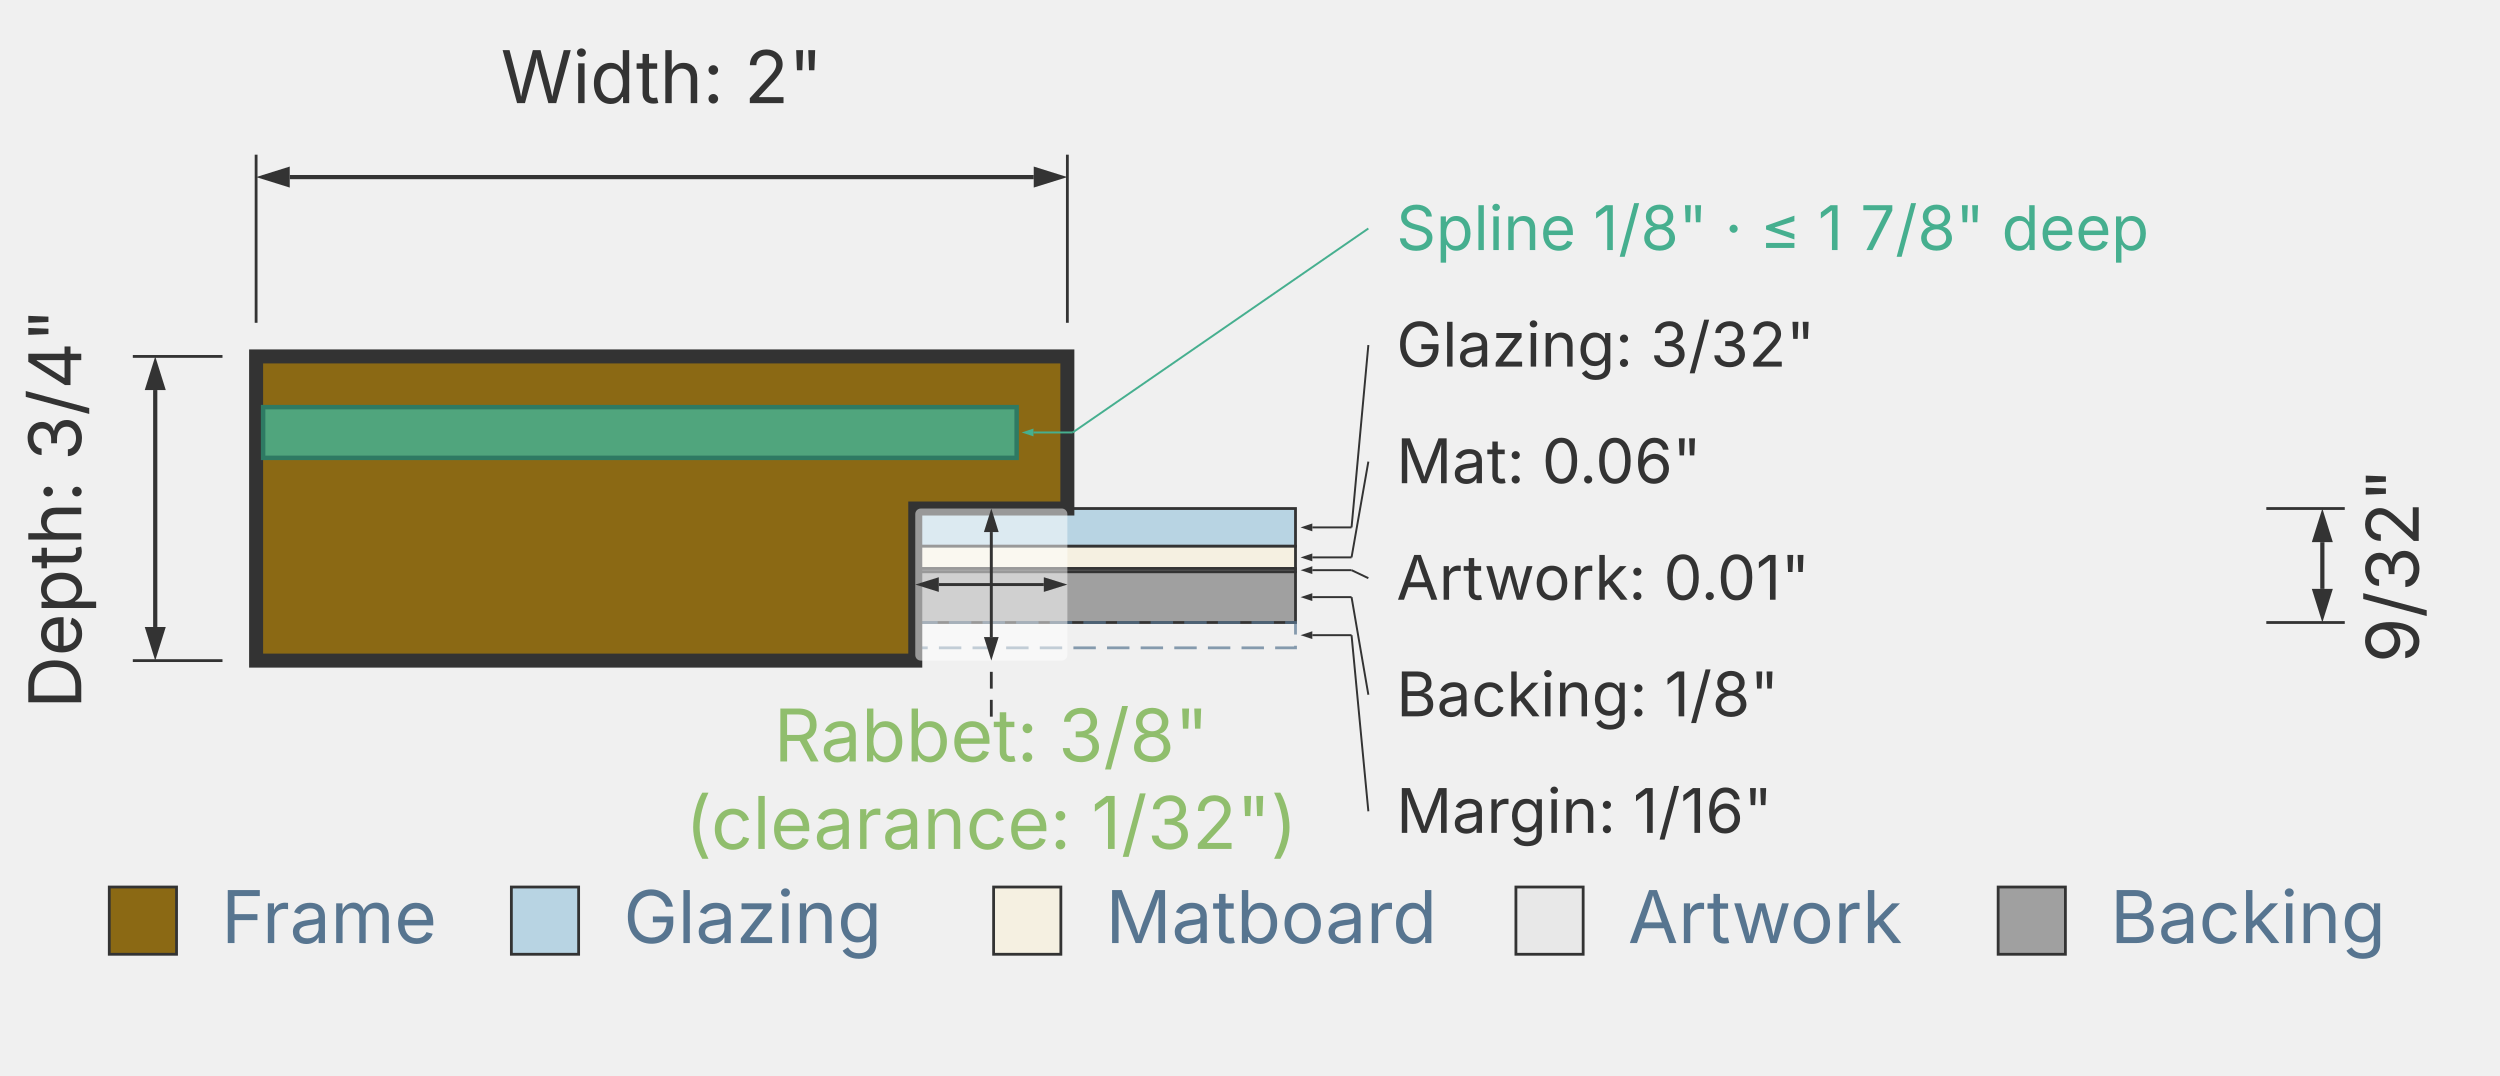
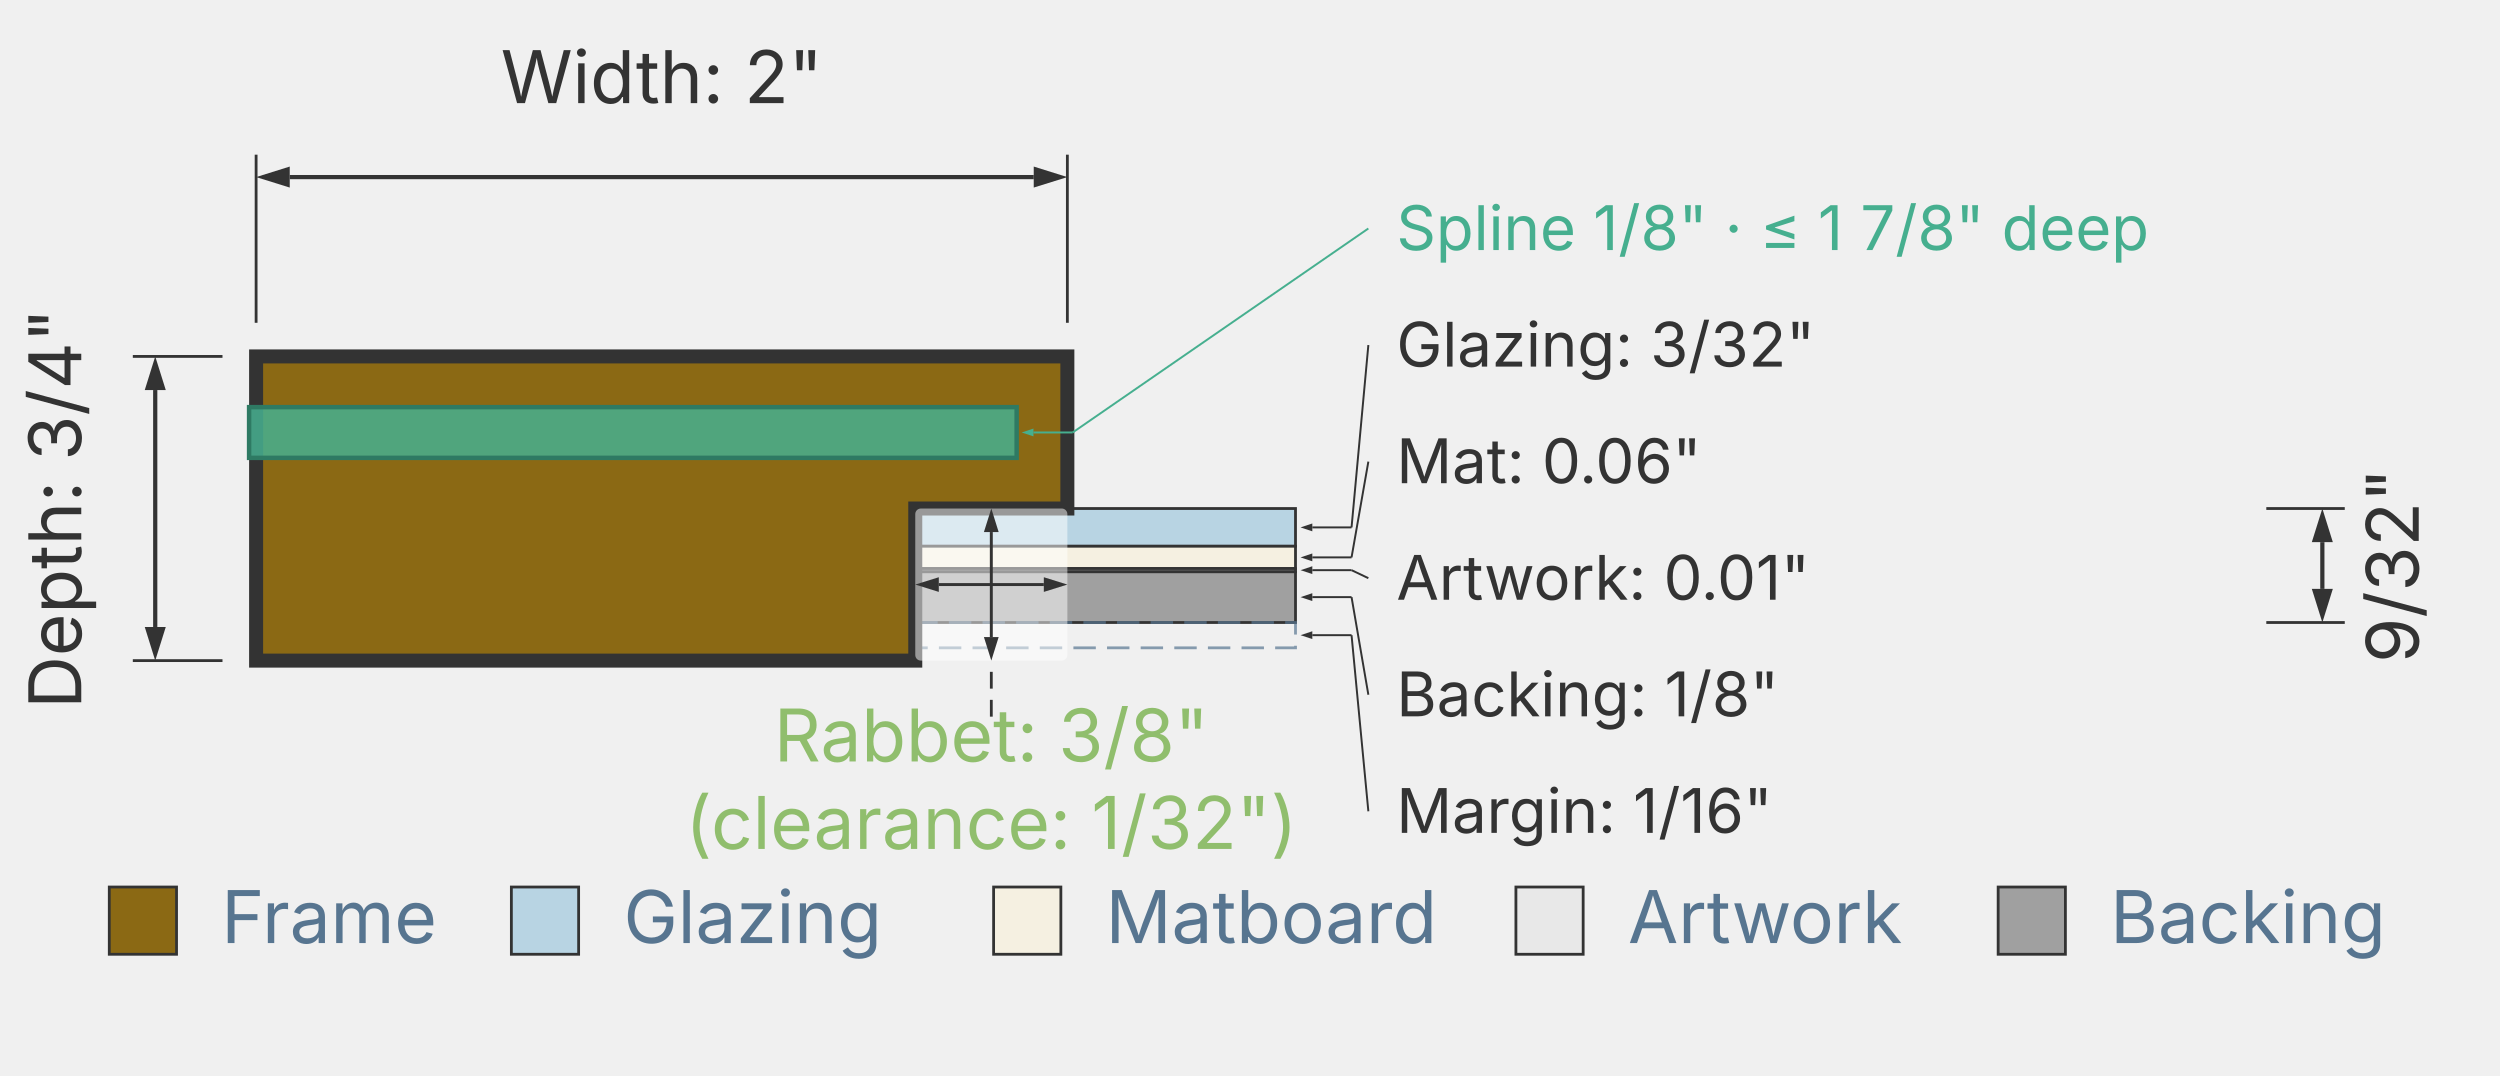
<svg xmlns="http://www.w3.org/2000/svg" viewBox="-28.05 196.06 446.10 191.88">
  <defs>
    <pattern id="hatch" patternUnits="userSpaceOnUse" width="4" height="4">
      <path d="M-1,1 l2,-2 M0,4 l4,-4 M3,5 l2,-2" stroke="#CCCCCC" stroke-width="0.5" />
    </pattern>
  </defs>
  <g id="section-content" transform="translate(-28.05, 0)">
    <g id="section-geometry">
      <rect x="163.32" y="286.80" width="67.85" height="6.73" stroke="#333333" stroke-width="0.5" fill="#B8D4E3" />
      <rect x="163.32" y="293.53" width="67.85" height="3.98" stroke="#333333" stroke-width="0.5" fill="#F5F0E1" />
      <rect x="163.32" y="297.51" width="67.85" height="0.58" stroke="#333333" stroke-width="0.5" fill="#E8E8E8" />
      <rect x="163.32" y="298.09" width="67.85" height="9.05" stroke="#333333" stroke-width="0.5" fill="#A0A0A0" />
      <rect x="163.32" y="307.14" width="67.85" height="4.52" stroke="#577590" stroke-width="0.5" stroke-dasharray="4,2" fill="none" opacity="0.7" />
      <polygon points="45.70,259.66 190.46,259.66 190.46,286.80 163.32,286.80 163.32,313.94 45.70,313.94" stroke="#333333" stroke-width="2.5" fill="#8B6914" />
      <g id="spline-slots">
-         <rect x="46.95" y="268.71" width="134.46" height="9.05" fill="#46af8f" fill-opacity="0.85" stroke="#2e7a63" stroke-width="0.8" />
+         <rect x="44.45" y="268.71" width="136.96" height="9.05" fill="#46af8f" fill-opacity="0.85" stroke="#2e7a63" stroke-width="0.8" />
      </g>
    </g>
    <g id="section-dimensions">
      <line x1="39.70" y1="259.66" x2="23.70" y2="259.66" stroke="#333333" stroke-width="0.5" />
      <line x1="39.70" y1="313.94" x2="23.70" y2="313.94" stroke="#333333" stroke-width="0.5" />
      <polygon points="27.70,259.66 25.83,265.66 29.58,265.66" fill="#333333" data-arrow="true" />
      <line x1="27.70" y1="265.66" x2="27.70" y2="307.94" stroke="#333333" stroke-width="0.75" />
      <polygon points="27.70,313.94 29.58,307.94 25.83,307.94" fill="#333333" data-arrow="true" />
      <text x="14.50" y="286.80" fill="#333333" font-family="Inter, system-ui, -apple-system, sans-serif" font-size="13px" text-anchor="middle" transform="rotate(-90 14.50 286.80)">Depth: 3/4"</text>
      <line x1="45.70" y1="253.66" x2="45.70" y2="223.66" stroke="#333333" stroke-width="0.5" />
      <line x1="190.46" y1="253.66" x2="190.46" y2="223.66" stroke="#333333" stroke-width="0.5" />
      <polygon points="45.70,227.66 51.70,229.53 51.70,225.78" fill="#333333" data-arrow="true" />
      <line x1="51.70" y1="227.66" x2="184.46" y2="227.66" stroke="#333333" stroke-width="0.75" />
      <polygon points="190.46,227.66 184.46,225.78 184.46,229.53" fill="#333333" data-arrow="true" />
      <text transform="translate(118.08, 214.46)" fill="#333333" font-family="Inter, system-ui, -apple-system, sans-serif" font-size="13px" text-anchor="middle">Width: 2"</text>
      <rect x="163.32" y="286.80" width="27.14" height="27.14" fill="#FFFFFF" fill-opacity="0.5" stroke="none" rx="1" />
      <polygon points="163.32,300.37 167.52,301.68 167.52,299.06" fill="#333333" data-arrow="true" />
      <line x1="167.52" y1="300.37" x2="186.26" y2="300.37" stroke="#333333" stroke-width="0.525" />
      <polygon points="190.46,300.37 186.26,299.06 186.26,301.68" fill="#333333" data-arrow="true" />
      <polygon points="176.89,286.80 175.57,291.00 178.20,291.00" fill="#333333" data-arrow="true" />
      <line x1="176.89" y1="291.00" x2="176.89" y2="309.74" stroke="#333333" stroke-width="0.525" />
      <polygon points="176.89,313.94 178.20,309.74 175.57,309.74" fill="#333333" data-arrow="true" />
      <polygon points="182.31,273.23 184.41,273.93 184.41,272.53" fill="#46af8f" data-arrow="true" />
      <line x1="184.41" y1="273.23" x2="191.41" y2="273.23" stroke="#46af8f" stroke-width="0.35" />
      <line x1="191.41" y1="273.23" x2="244.17" y2="236.83" stroke="#46af8f" stroke-width="0.35" />
      <text transform="translate(249.17, 240.68)" fill="#46af8f" font-family="Inter, system-ui, -apple-system, sans-serif" font-size="11.0px">Spline 1/8" · ≤ 1 7/8" deep</text>
      <polygon points="232.07,290.17 234.17,290.87 234.17,289.47" fill="#333333" data-arrow="true" />
      <line x1="234.17" y1="290.17" x2="241.17" y2="290.17" stroke="#333333" stroke-width="0.35" />
      <line x1="241.17" y1="290.17" x2="244.17" y2="257.63" stroke="#333333" stroke-width="0.35" />
      <text transform="translate(249.17, 261.48)" fill="#333333" font-family="Inter, system-ui, -apple-system, sans-serif" font-size="11.0px">Glazing: 3/32"</text>
      <polygon points="232.07,295.52 234.17,296.22 234.17,294.82" fill="#333333" data-arrow="true" />
      <line x1="234.17" y1="295.52" x2="241.17" y2="295.52" stroke="#333333" stroke-width="0.35" />
      <line x1="241.17" y1="295.52" x2="244.17" y2="278.43" stroke="#333333" stroke-width="0.35" />
      <text transform="translate(249.17, 282.28)" fill="#333333" font-family="Inter, system-ui, -apple-system, sans-serif" font-size="11.0px">Mat: 0.06"</text>
      <polygon points="232.07,297.80 234.17,298.50 234.17,297.10" fill="#333333" data-arrow="true" />
      <line x1="234.17" y1="297.80" x2="241.17" y2="297.80" stroke="#333333" stroke-width="0.35" />
      <line x1="241.17" y1="297.80" x2="244.17" y2="299.23" stroke="#333333" stroke-width="0.35" />
      <text transform="translate(249.17, 303.08)" fill="#333333" font-family="Inter, system-ui, -apple-system, sans-serif" font-size="11.0px">Artwork: 0.01"</text>
      <polygon points="232.07,302.61 234.17,303.31 234.17,301.91" fill="#333333" data-arrow="true" />
      <line x1="234.17" y1="302.61" x2="241.17" y2="302.61" stroke="#333333" stroke-width="0.35" />
      <line x1="241.17" y1="302.61" x2="244.17" y2="320.03" stroke="#333333" stroke-width="0.35" />
      <text transform="translate(249.17, 323.88)" fill="#333333" font-family="Inter, system-ui, -apple-system, sans-serif" font-size="11.0px">Backing: 1/8"</text>
      <polygon points="232.07,309.40 234.17,310.10 234.17,308.70" fill="#333333" data-arrow="true" />
      <line x1="234.17" y1="309.40" x2="241.17" y2="309.40" stroke="#333333" stroke-width="0.35" />
      <line x1="241.17" y1="309.40" x2="244.17" y2="340.83" stroke="#333333" stroke-width="0.35" />
      <text transform="translate(249.17, 344.68)" fill="#333333" font-family="Inter, system-ui, -apple-system, sans-serif" font-size="11.0px">Margin: 1/16"</text>
      <line x1="404.40" y1="286.80" x2="418.40" y2="286.80" stroke="#333333" stroke-width="0.5" />
      <line x1="404.40" y1="307.14" x2="418.40" y2="307.14" stroke="#333333" stroke-width="0.5" />
      <polygon points="414.40,286.80 412.52,292.80 416.27,292.80" fill="#333333" data-arrow="true" />
      <line x1="414.40" y1="292.80" x2="414.40" y2="301.14" stroke="#333333" stroke-width="0.75" />
      <polygon points="414.40,307.14 416.27,301.14 412.52,301.14" fill="#333333" data-arrow="true" />
      <text x="431.60" y="296.97" fill="#333333" font-family="Inter, system-ui, -apple-system, sans-serif" font-size="13px" text-anchor="middle" transform="rotate(-90 431.60 296.97)">9/32"</text>
      <line x1="176.89" y1="315.94" x2="176.89" y2="325.94" stroke="#333333" stroke-width="0.5" stroke-dasharray="3,2" />
      <text transform="translate(176.89, 331.94)" fill="#90be6d" font-family="Inter, system-ui, -apple-system, sans-serif" font-size="13px" text-anchor="middle">Rabbet: 3/8"</text>
      <text transform="translate(176.89, 347.54)" fill="#90be6d" font-family="Inter, system-ui, -apple-system, sans-serif" font-size="13px" text-anchor="middle">(clearance: 1/32")</text>
    </g>
  </g>
  <g id="legend">
    <rect x="-8.55" y="354.34" width="12" height="12" fill="#8B6914" stroke="#333333" stroke-width="0.5" />
    <text transform="translate(11.45, 364.34)" fill="#577590" font-family="Inter, system-ui, -apple-system, sans-serif" font-size="13px">Frame</text>
    <rect x="63.20" y="354.34" width="12" height="12" fill="#B8D4E3" stroke="#333333" stroke-width="0.5" />
    <text transform="translate(83.20, 364.34)" fill="#577590" font-family="Inter, system-ui, -apple-system, sans-serif" font-size="13px">Glazing</text>
    <rect x="149.25" y="354.34" width="12" height="12" fill="#F5F0E1" stroke="#333333" stroke-width="0.5" />
    <text transform="translate(169.25, 364.34)" fill="#577590" font-family="Inter, system-ui, -apple-system, sans-serif" font-size="13px">Matboard</text>
    <rect x="242.45" y="354.34" width="12" height="12" fill="#E8E8E8" stroke="#333333" stroke-width="0.5" />
    <text transform="translate(262.45, 364.34)" fill="#577590" font-family="Inter, system-ui, -apple-system, sans-serif" font-size="13px">Artwork</text>
    <rect x="328.50" y="354.34" width="12" height="12" fill="#A0A0A0" stroke="#333333" stroke-width="0.5" />
    <text transform="translate(348.50, 364.34)" fill="#577590" font-family="Inter, system-ui, -apple-system, sans-serif" font-size="13px">Backing</text>
  </g>
</svg>
